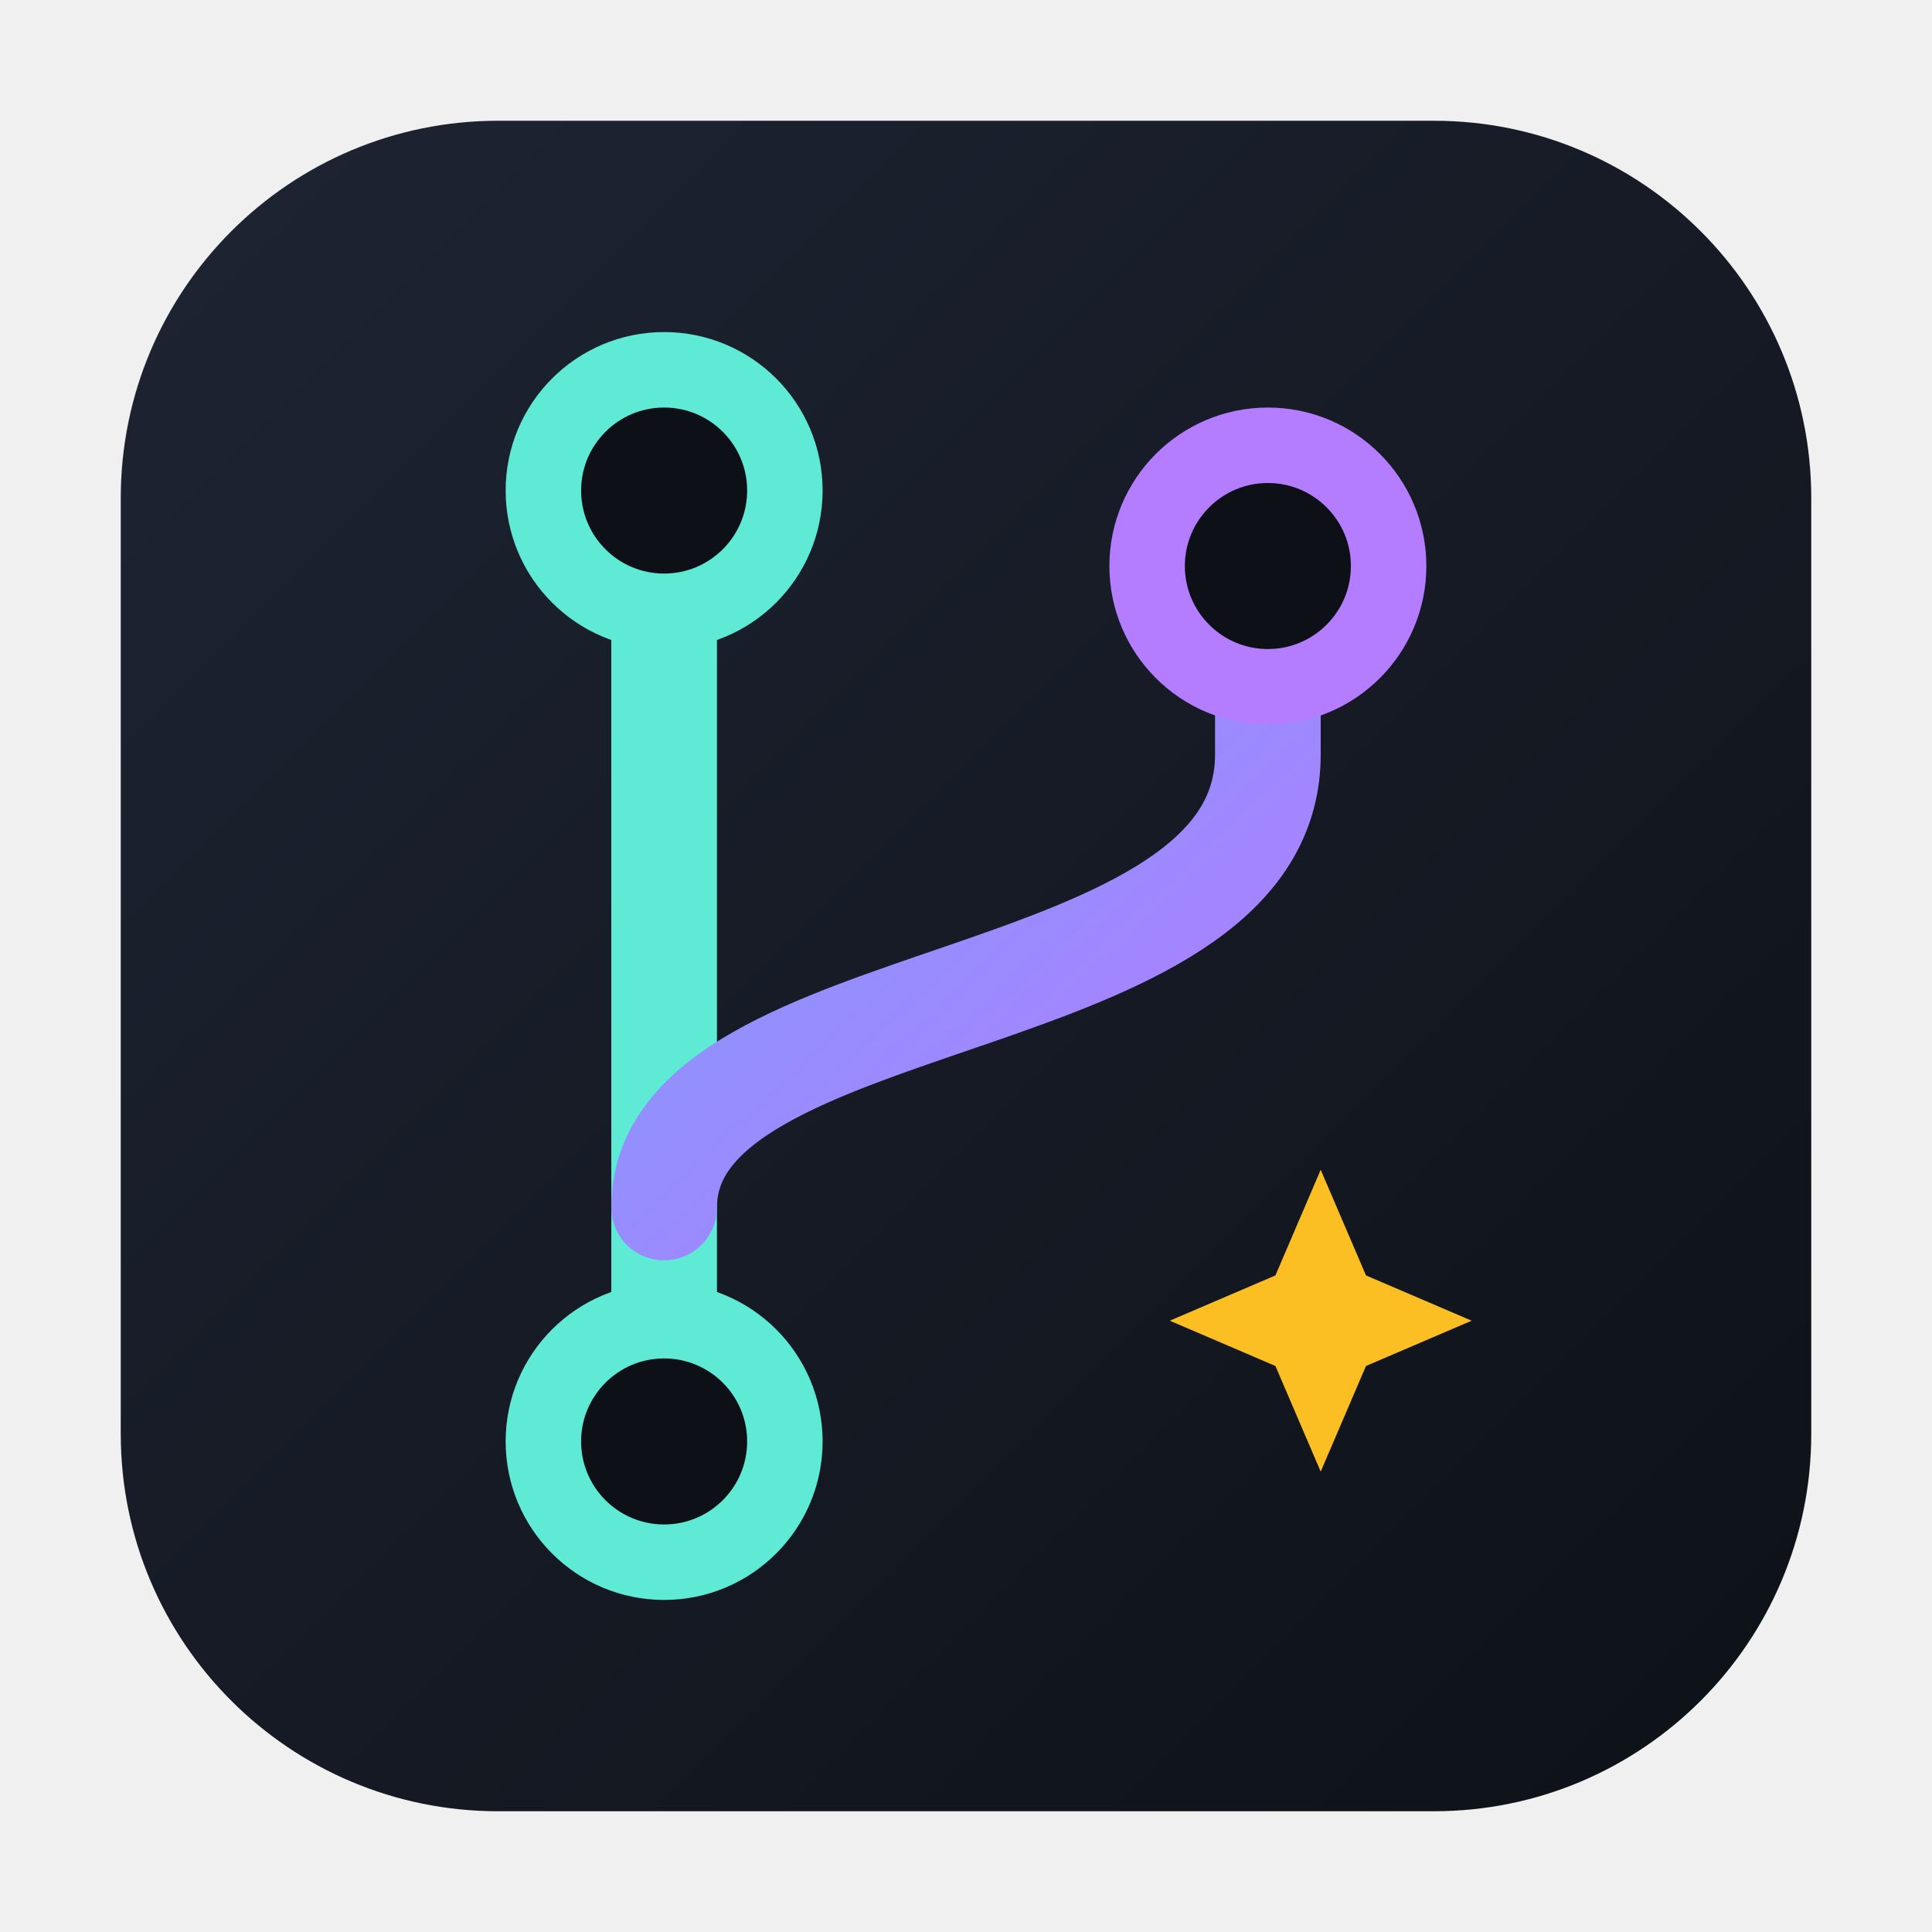
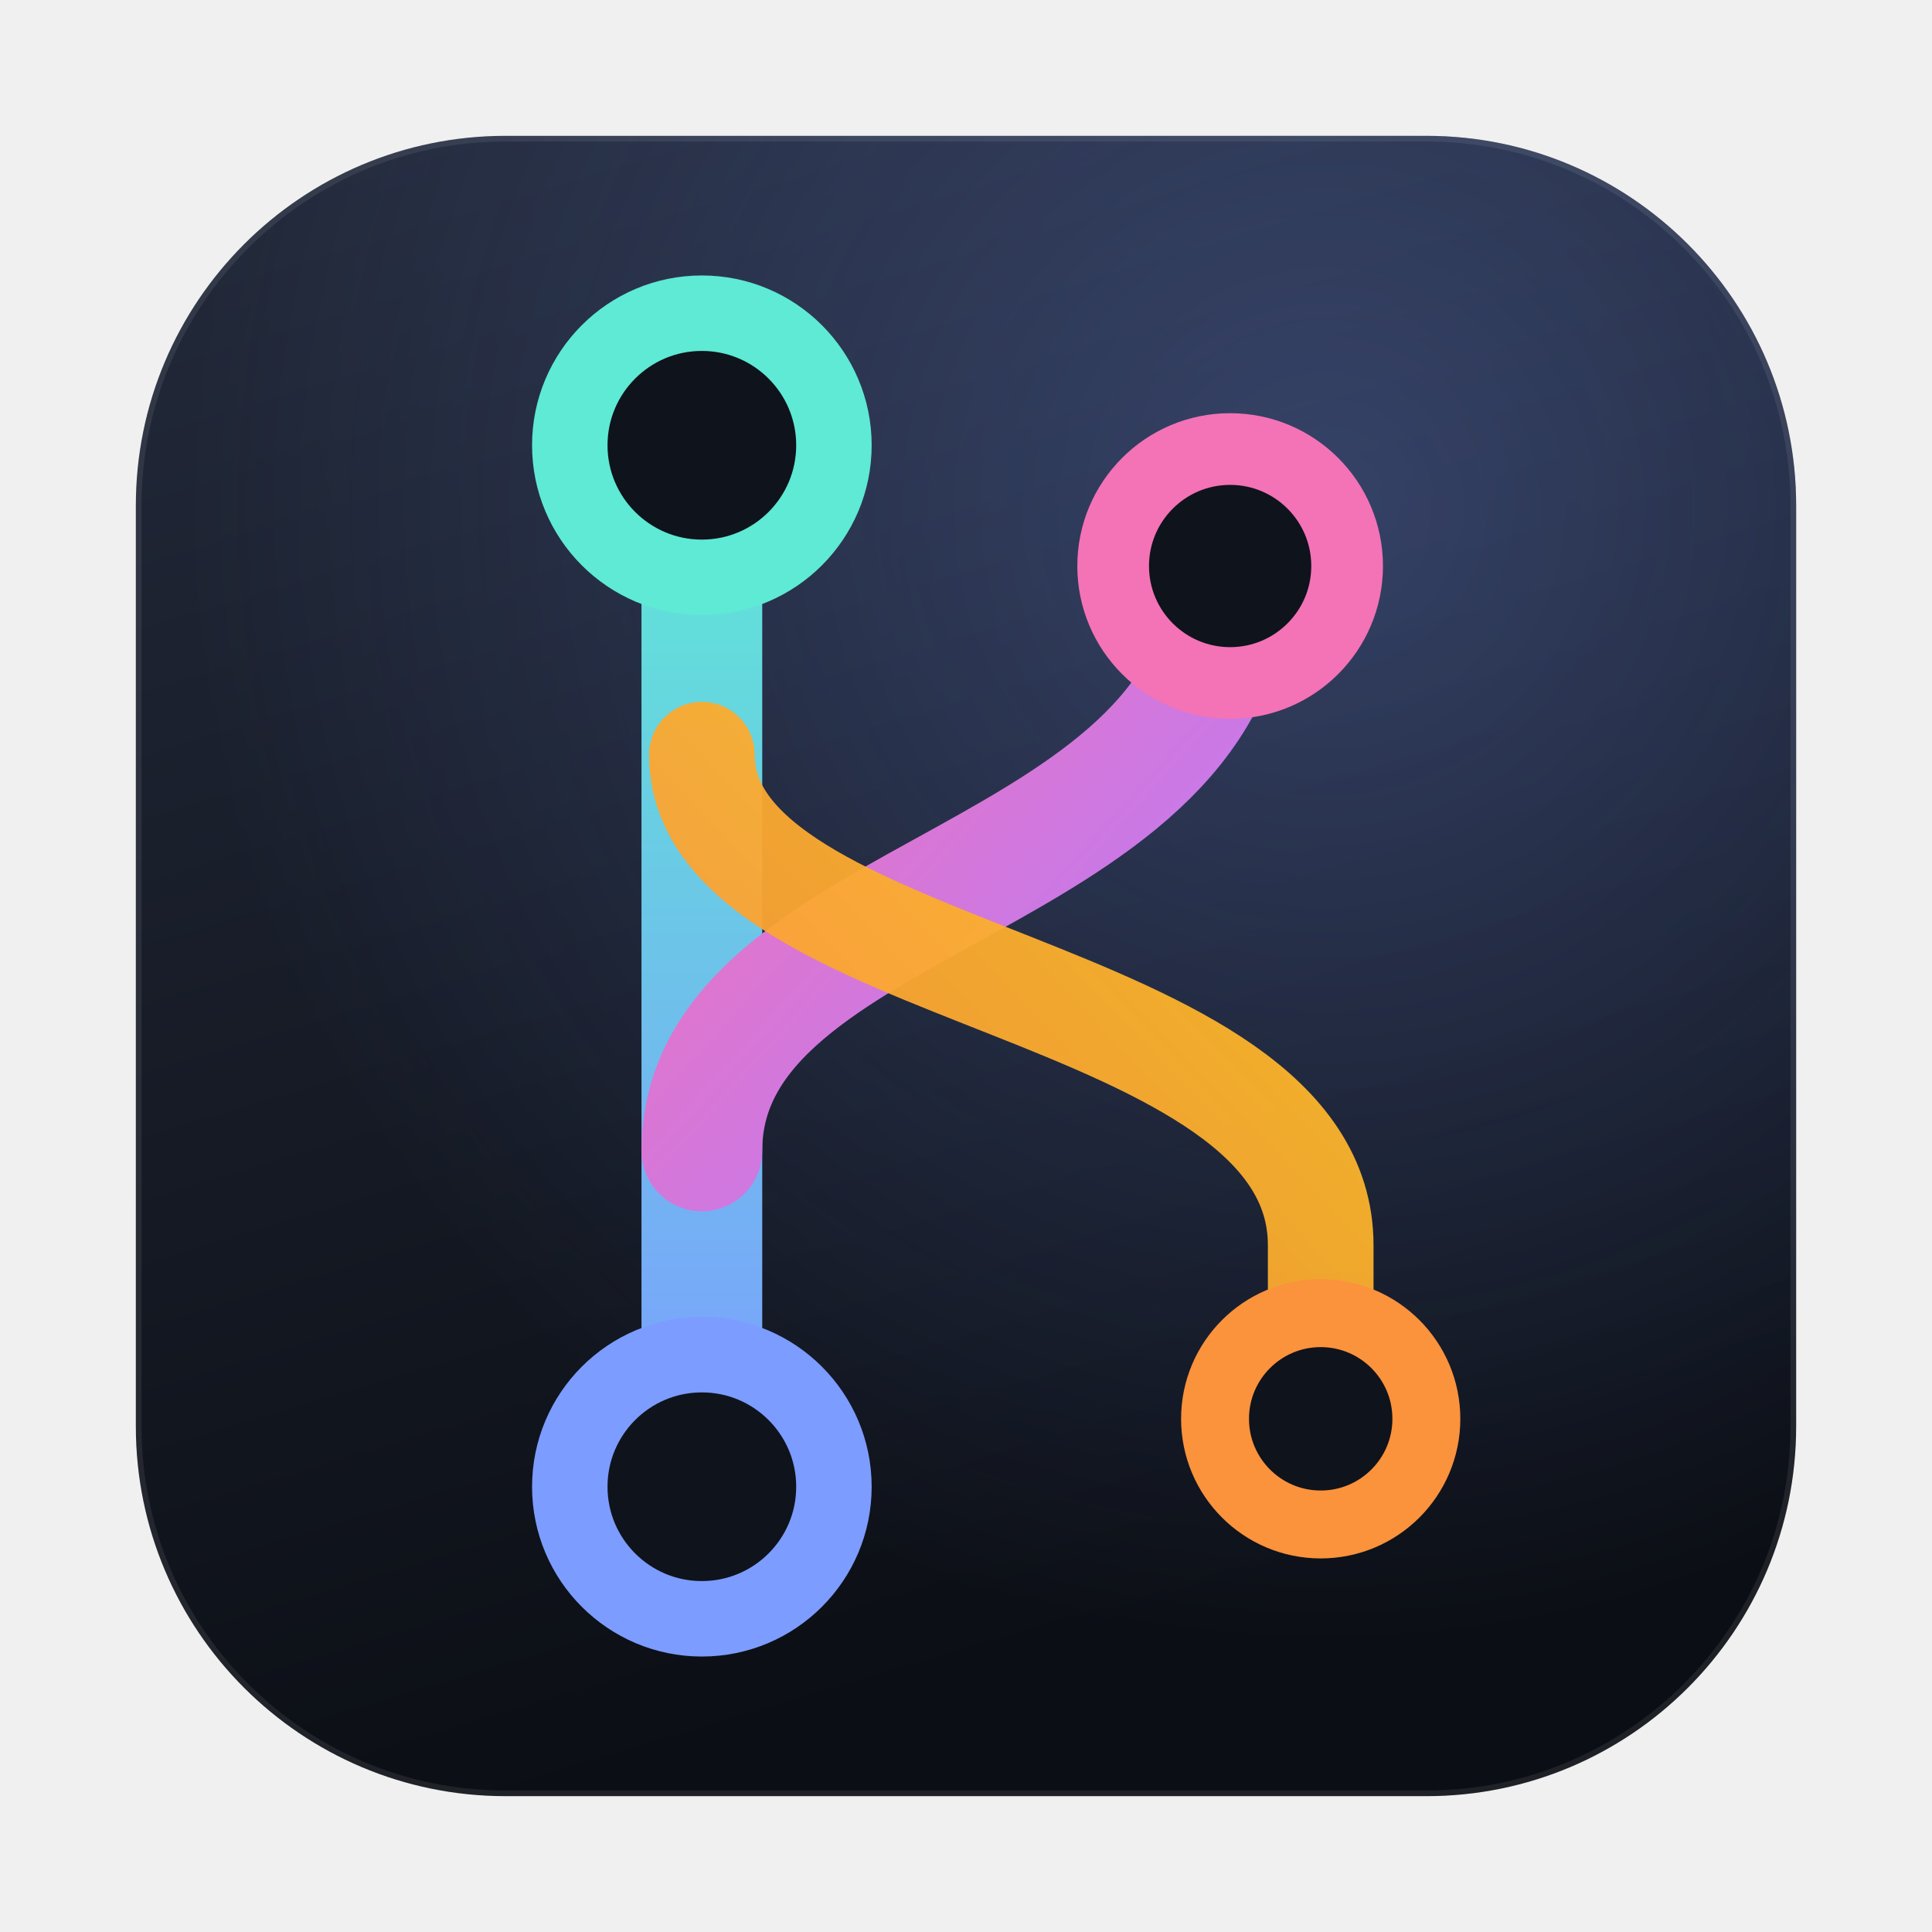
<svg xmlns="http://www.w3.org/2000/svg" viewBox="0 0 1024 1024">
  <defs>
-     <linearGradient id="bg" x1="0" y1="0" x2="1" y2="1">
-       <stop offset="0" stop-color="#1e2433" />
-       <stop offset="1" stop-color="#0d1117" />
+     <linearGradient id="bg" x1="0" y1="0" x2="0.3" y2="1">
+       <stop offset="0" stop-color="#232a3b" />
+       <stop offset="1" stop-color="#0b0e14" />
    </linearGradient>
-     <linearGradient id="accent" x1="0" y1="0" x2="1" y2="1">
-       <stop offset="0" stop-color="#7c9cff" />
+     <radialGradient id="glow" cx="0.72" cy="0.22" r="0.7">
+       <stop offset="0" stop-color="#7c9cff" stop-opacity="0.28" />
+       <stop offset="1" stop-color="#7c9cff" stop-opacity="0" />
+     </radialGradient>
+     <linearGradient id="laneA" gradientUnits="userSpaceOnUse" x1="372" y1="236" x2="372" y2="788">
+       <stop offset="0" stop-color="#5eead4" />
+       <stop offset="1" stop-color="#7c9cff" />
+     </linearGradient>
+     <linearGradient id="laneB" x1="0" y1="0" x2="1" y2="1">
+       <stop offset="0" stop-color="#f472b6" />
      <stop offset="1" stop-color="#b47cff" />
    </linearGradient>
+     <linearGradient id="laneC" x1="1" y1="0" x2="0" y2="1">
+       <stop offset="0" stop-color="#fbbf24" />
+       <stop offset="1" stop-color="#fb923c" />
+     </linearGradient>
  </defs>
-   <rect x="64" y="64" width="896" height="896" rx="200" fill="url(#bg)" />
-   <path d="M352 260 V764" stroke="#5eead4" stroke-width="56" stroke-linecap="round" fill="none" />
-   <path d="M352 640 C352 520 672 540 672 400 V340" stroke="url(#accent)" stroke-width="56" stroke-linecap="round" fill="none" />
-   <circle cx="352" cy="260" r="64" fill="#0d1117" stroke="#5eead4" stroke-width="40" />
-   <circle cx="352" cy="764" r="64" fill="#0d1117" stroke="#5eead4" stroke-width="40" />
-   <circle cx="672" cy="300" r="64" fill="#0d1117" stroke="#b47cff" stroke-width="40" />
-   <path d="M700 620 l24 56 56 24 -56 24 -24 56 -24 -56 -56 -24 56 -24z" fill="#fbbf24" />
+   <rect x="72" y="72" width="880" height="880" rx="196" fill="url(#bg)" />
+   <rect x="72" y="72" width="880" height="880" rx="196" fill="url(#glow)" />
+   <rect x="73.5" y="73.5" width="877" height="877" rx="194.5" fill="none" stroke="#ffffff" stroke-opacity="0.08" stroke-width="3" />
+   <path d="M372 236 V788" stroke="url(#laneA)" stroke-width="64" stroke-linecap="round" fill="none" />
+   <path d="M652 300 C652 470 372 470 372 610" stroke="url(#laneB)" stroke-width="64" stroke-linecap="round" fill="none" />
+   <path d="M372 400 C372 520 700 520 700 660 V740" stroke="url(#laneC)" stroke-width="56" stroke-linecap="round" fill="none" opacity="0.95" />
+   <circle cx="372" cy="236" r="70" fill="#0f131c" stroke="#5eead4" stroke-width="40" />
+   <circle cx="652" cy="300" r="62" fill="#0f131c" stroke="#f472b6" stroke-width="38" />
+   <circle cx="700" cy="752" r="56" fill="#0f131c" stroke="#fb923c" stroke-width="36" />
+   <circle cx="372" cy="788" r="70" fill="#0f131c" stroke="#7c9cff" stroke-width="40" />
</svg>
